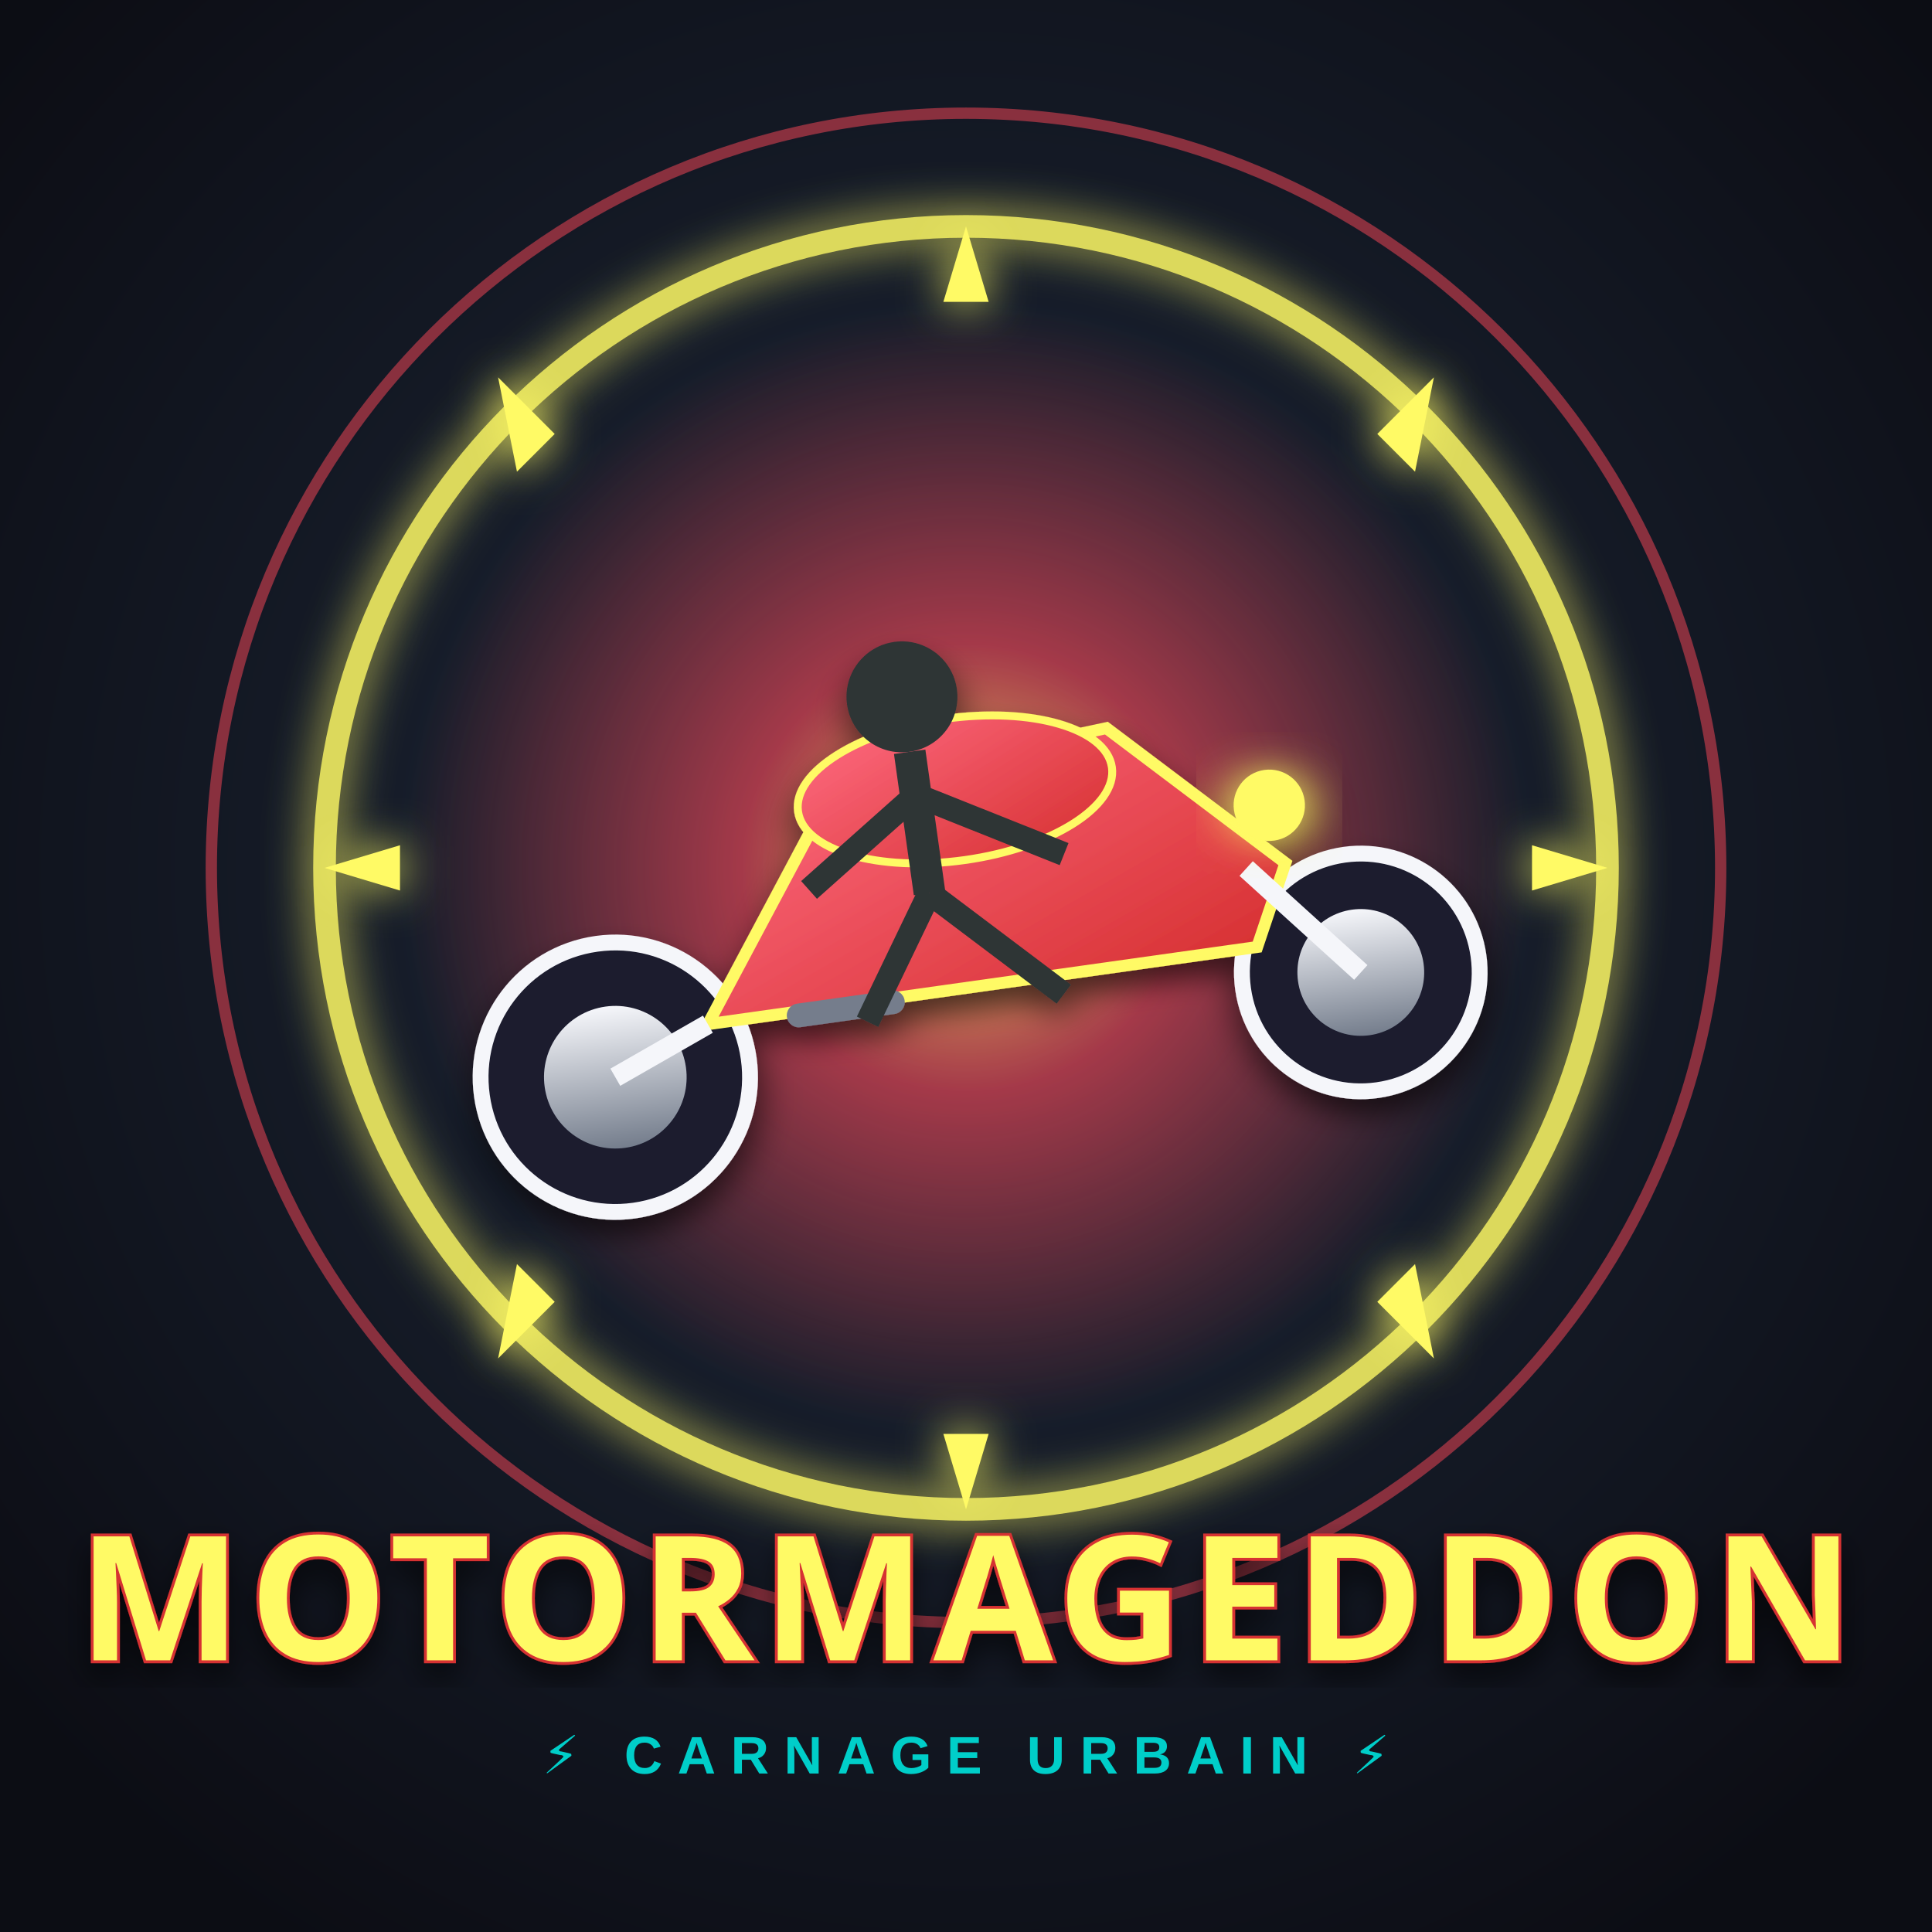
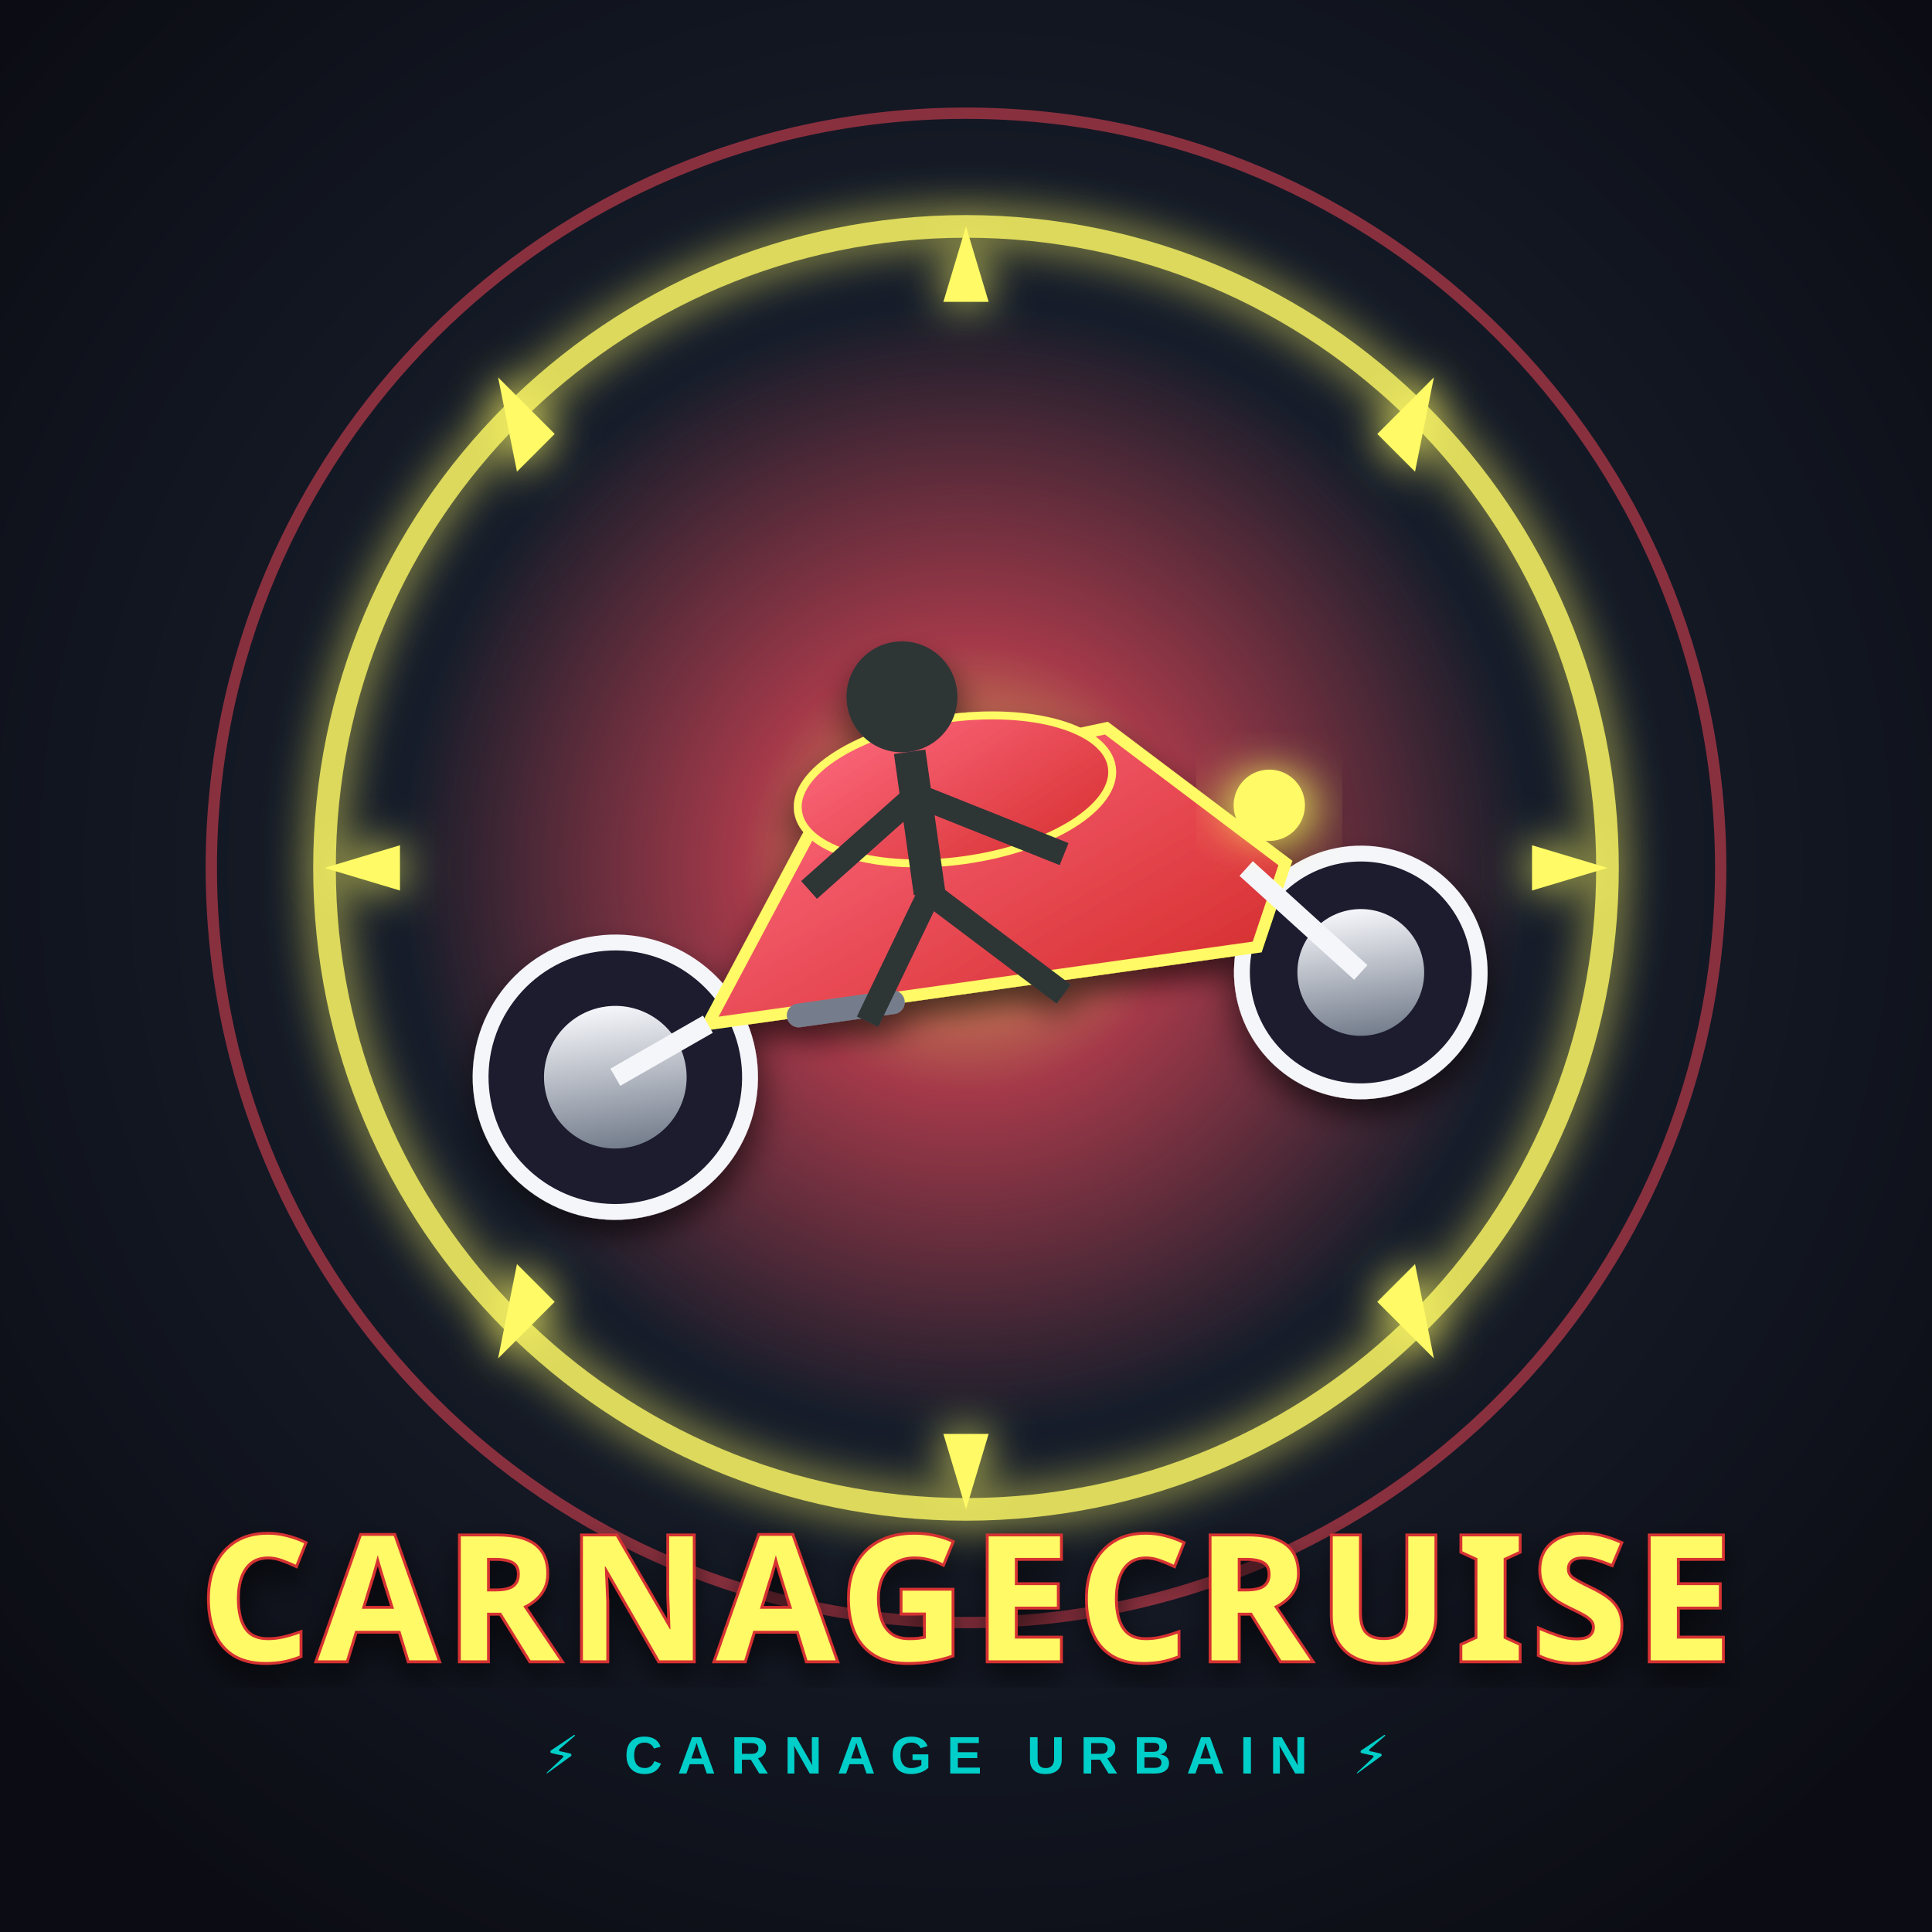
<svg xmlns="http://www.w3.org/2000/svg" viewBox="0 0 512 512" width="512" height="512">
  <defs>
    <radialGradient id="bg" cx="50%" cy="45%" r="65%">
      <stop offset="0%" stop-color="#1e293b" />
      <stop offset="100%" stop-color="#0c0d14" />
    </radialGradient>
    <radialGradient id="burst" cx="50%" cy="50%" r="50%">
      <stop offset="0%" stop-color="#fffa65" stop-opacity="0.9" />
      <stop offset="40%" stop-color="#ff4757" stop-opacity="0.6" />
      <stop offset="100%" stop-color="#ff4757" stop-opacity="0" />
    </radialGradient>
    <linearGradient id="moto" x1="0%" y1="0%" x2="100%" y2="100%">
      <stop offset="0%" stop-color="#ff6b81" />
      <stop offset="100%" stop-color="#d63031" />
    </linearGradient>
    <linearGradient id="chrome" x1="0%" y1="0%" x2="0%" y2="100%">
      <stop offset="0%" stop-color="#f5f6fa" />
      <stop offset="100%" stop-color="#747d8c" />
    </linearGradient>
    <filter id="glow" x="-30%" y="-30%" width="160%" height="160%">
      <feGaussianBlur stdDeviation="6" result="blur" />
      <feMerge>
        <feMergeNode in="blur" />
        <feMergeNode in="SourceGraphic" />
      </feMerge>
    </filter>
    <filter id="shadow" x="-20%" y="-20%" width="140%" height="140%">
      <feDropShadow dx="0" dy="4" stdDeviation="4" flood-color="#000" flood-opacity="0.6" />
    </filter>
  </defs>
  <rect width="512" height="512" fill="url(#bg)" />
  <circle cx="256" cy="230" r="150" fill="url(#burst)" />
  <circle cx="256" cy="230" r="170" fill="none" stroke="#fffa65" stroke-width="6" opacity="0.85" filter="url(#glow)" />
  <circle cx="256" cy="230" r="200" fill="none" stroke="#ff4757" stroke-width="3" opacity="0.5" />
  <g fill="#fffa65" filter="url(#glow)">
    <polygon points="256,60 262,80 250,80" />
    <polygon points="380,100 365,115 375,125" />
    <polygon points="426,230 406,224 406,236" />
    <polygon points="380,360 365,345 375,335" />
    <polygon points="256,400 250,380 262,380" />
    <polygon points="132,360 147,345 137,335" />
    <polygon points="86,230 106,224 106,236" />
    <polygon points="132,100 147,115 137,125" />
  </g>
  <g transform="translate(256,230) rotate(-8) scale(1.05)" filter="url(#shadow)">
    <ellipse cx="-95" cy="40" rx="34" ry="34" fill="#1a1a2e" stroke="#f5f6fa" stroke-width="4" />
    <ellipse cx="-95" cy="40" rx="18" ry="18" fill="url(#chrome)" />
    <ellipse cx="95" cy="40" rx="30" ry="30" fill="#1a1a2e" stroke="#f5f6fa" stroke-width="4" />
    <ellipse cx="95" cy="40" rx="16" ry="16" fill="url(#chrome)" />
    <path d="M -70 30 L -30 -25 L 40 -30 L 80 10 L 70 30 Z" fill="url(#moto)" stroke="#fffa65" stroke-width="3" />
    <ellipse cx="0" cy="-20" rx="40" ry="18" fill="url(#moto)" stroke="#fffa65" stroke-width="2" />
    <line x1="70" y1="10" x2="95" y2="40" stroke="#f5f6fa" stroke-width="5" />
    <line x1="-70" y1="30" x2="-95" y2="40" stroke="#f5f6fa" stroke-width="5" />
    <circle cx="78" cy="-5" r="9" fill="#fffa65" filter="url(#glow)" />
    <rect x="-50" y="28" width="30" height="6" rx="3" fill="#747d8c" />
    <circle cx="-10" cy="-45" r="14" fill="#2d3436" />
    <path d="M -10 -31 L -10 5" stroke="#2d3436" stroke-width="8" />
    <path d="M -10 -20 L -40 0" stroke="#2d3436" stroke-width="6" />
    <path d="M -10 -20 L 25 0" stroke="#2d3436" stroke-width="6" />
    <path d="M -10 5 L -30 35" stroke="#2d3436" stroke-width="6" />
    <path d="M -10 5 L 20 35" stroke="#2d3436" stroke-width="6" />
  </g>
  <g filter="url(#shadow)">
-     <text x="256" y="440" text-anchor="middle" font-family="Arial Black, sans-serif" font-size="46" font-weight="900" fill="#fffa65" letter-spacing="2" stroke="#d63031" stroke-width="1.5" paint-order="stroke fill">MOTORMAGEDDON</text>
+     <text x="256" y="440" text-anchor="middle" font-family="Arial Black, sans-serif" font-size="46" font-weight="900" fill="#fffa65" letter-spacing="2" stroke="#d63031" stroke-width="1.5" paint-order="stroke fill">CARNAGECRUISE</text>
  </g>
  <text x="256" y="470" text-anchor="middle" font-family="Arial, sans-serif" font-size="14" font-weight="700" fill="#00cec9" letter-spacing="4">⚡ CARNAGE URBAIN ⚡</text>
</svg>
